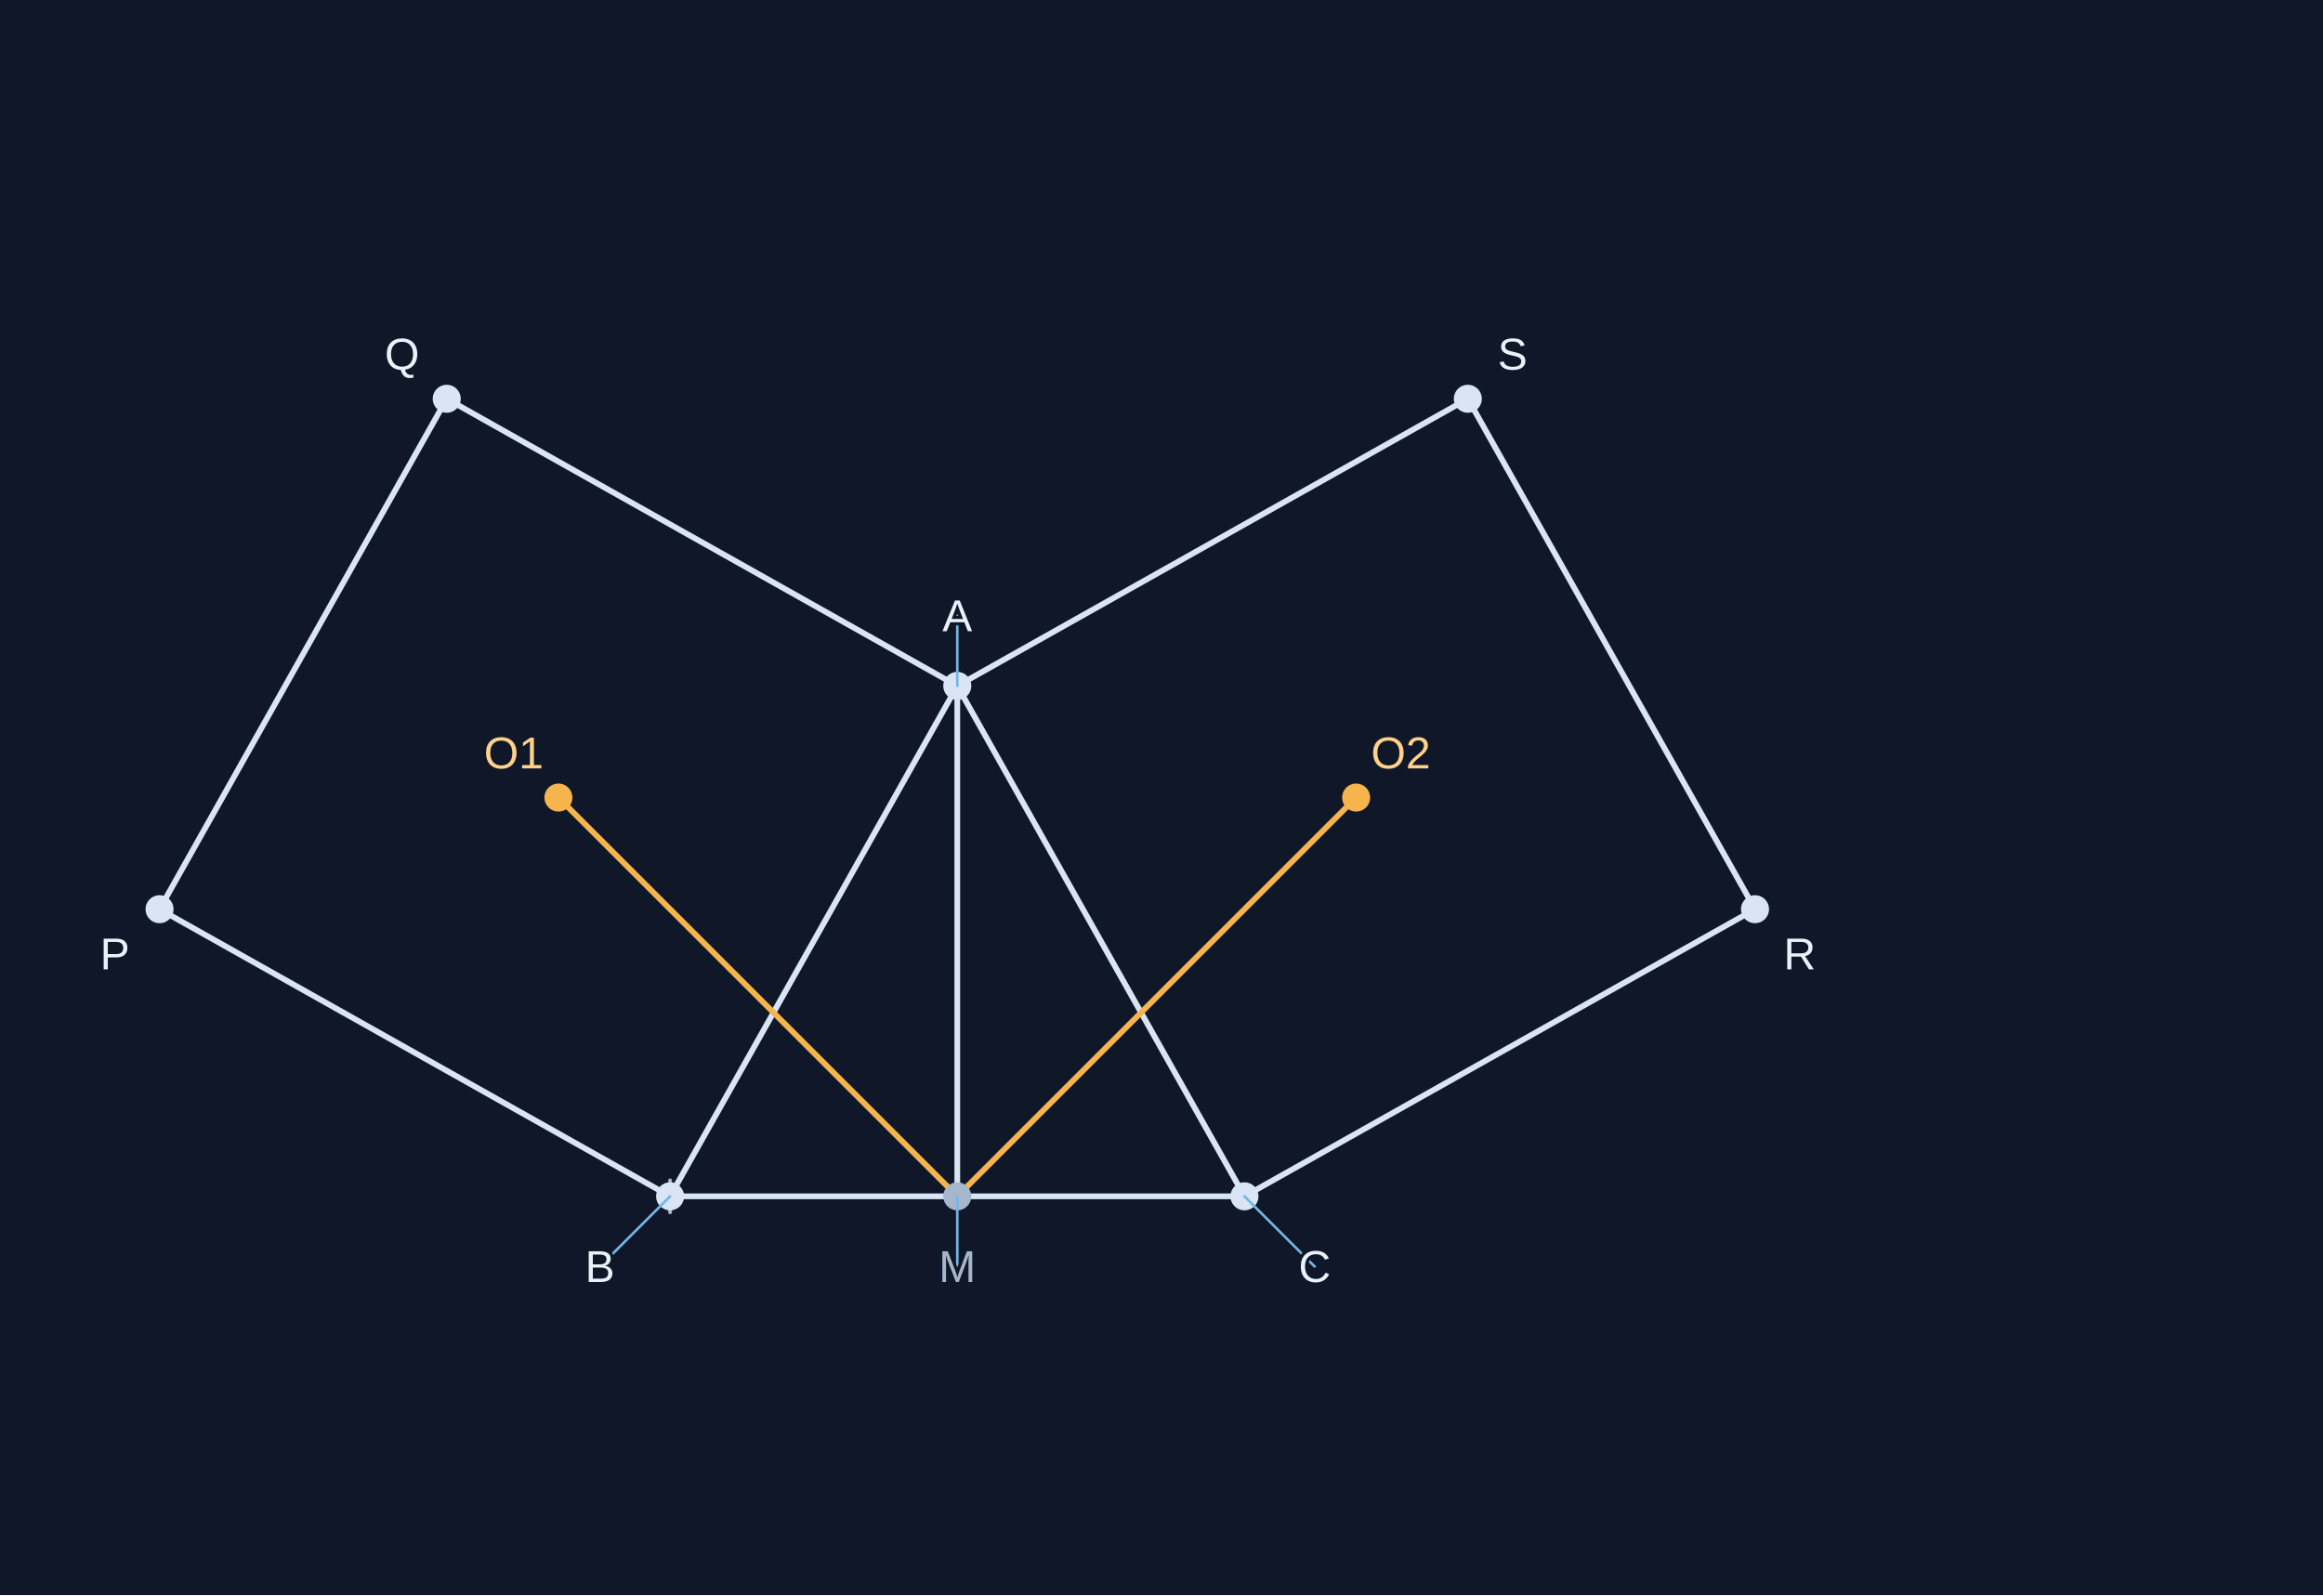
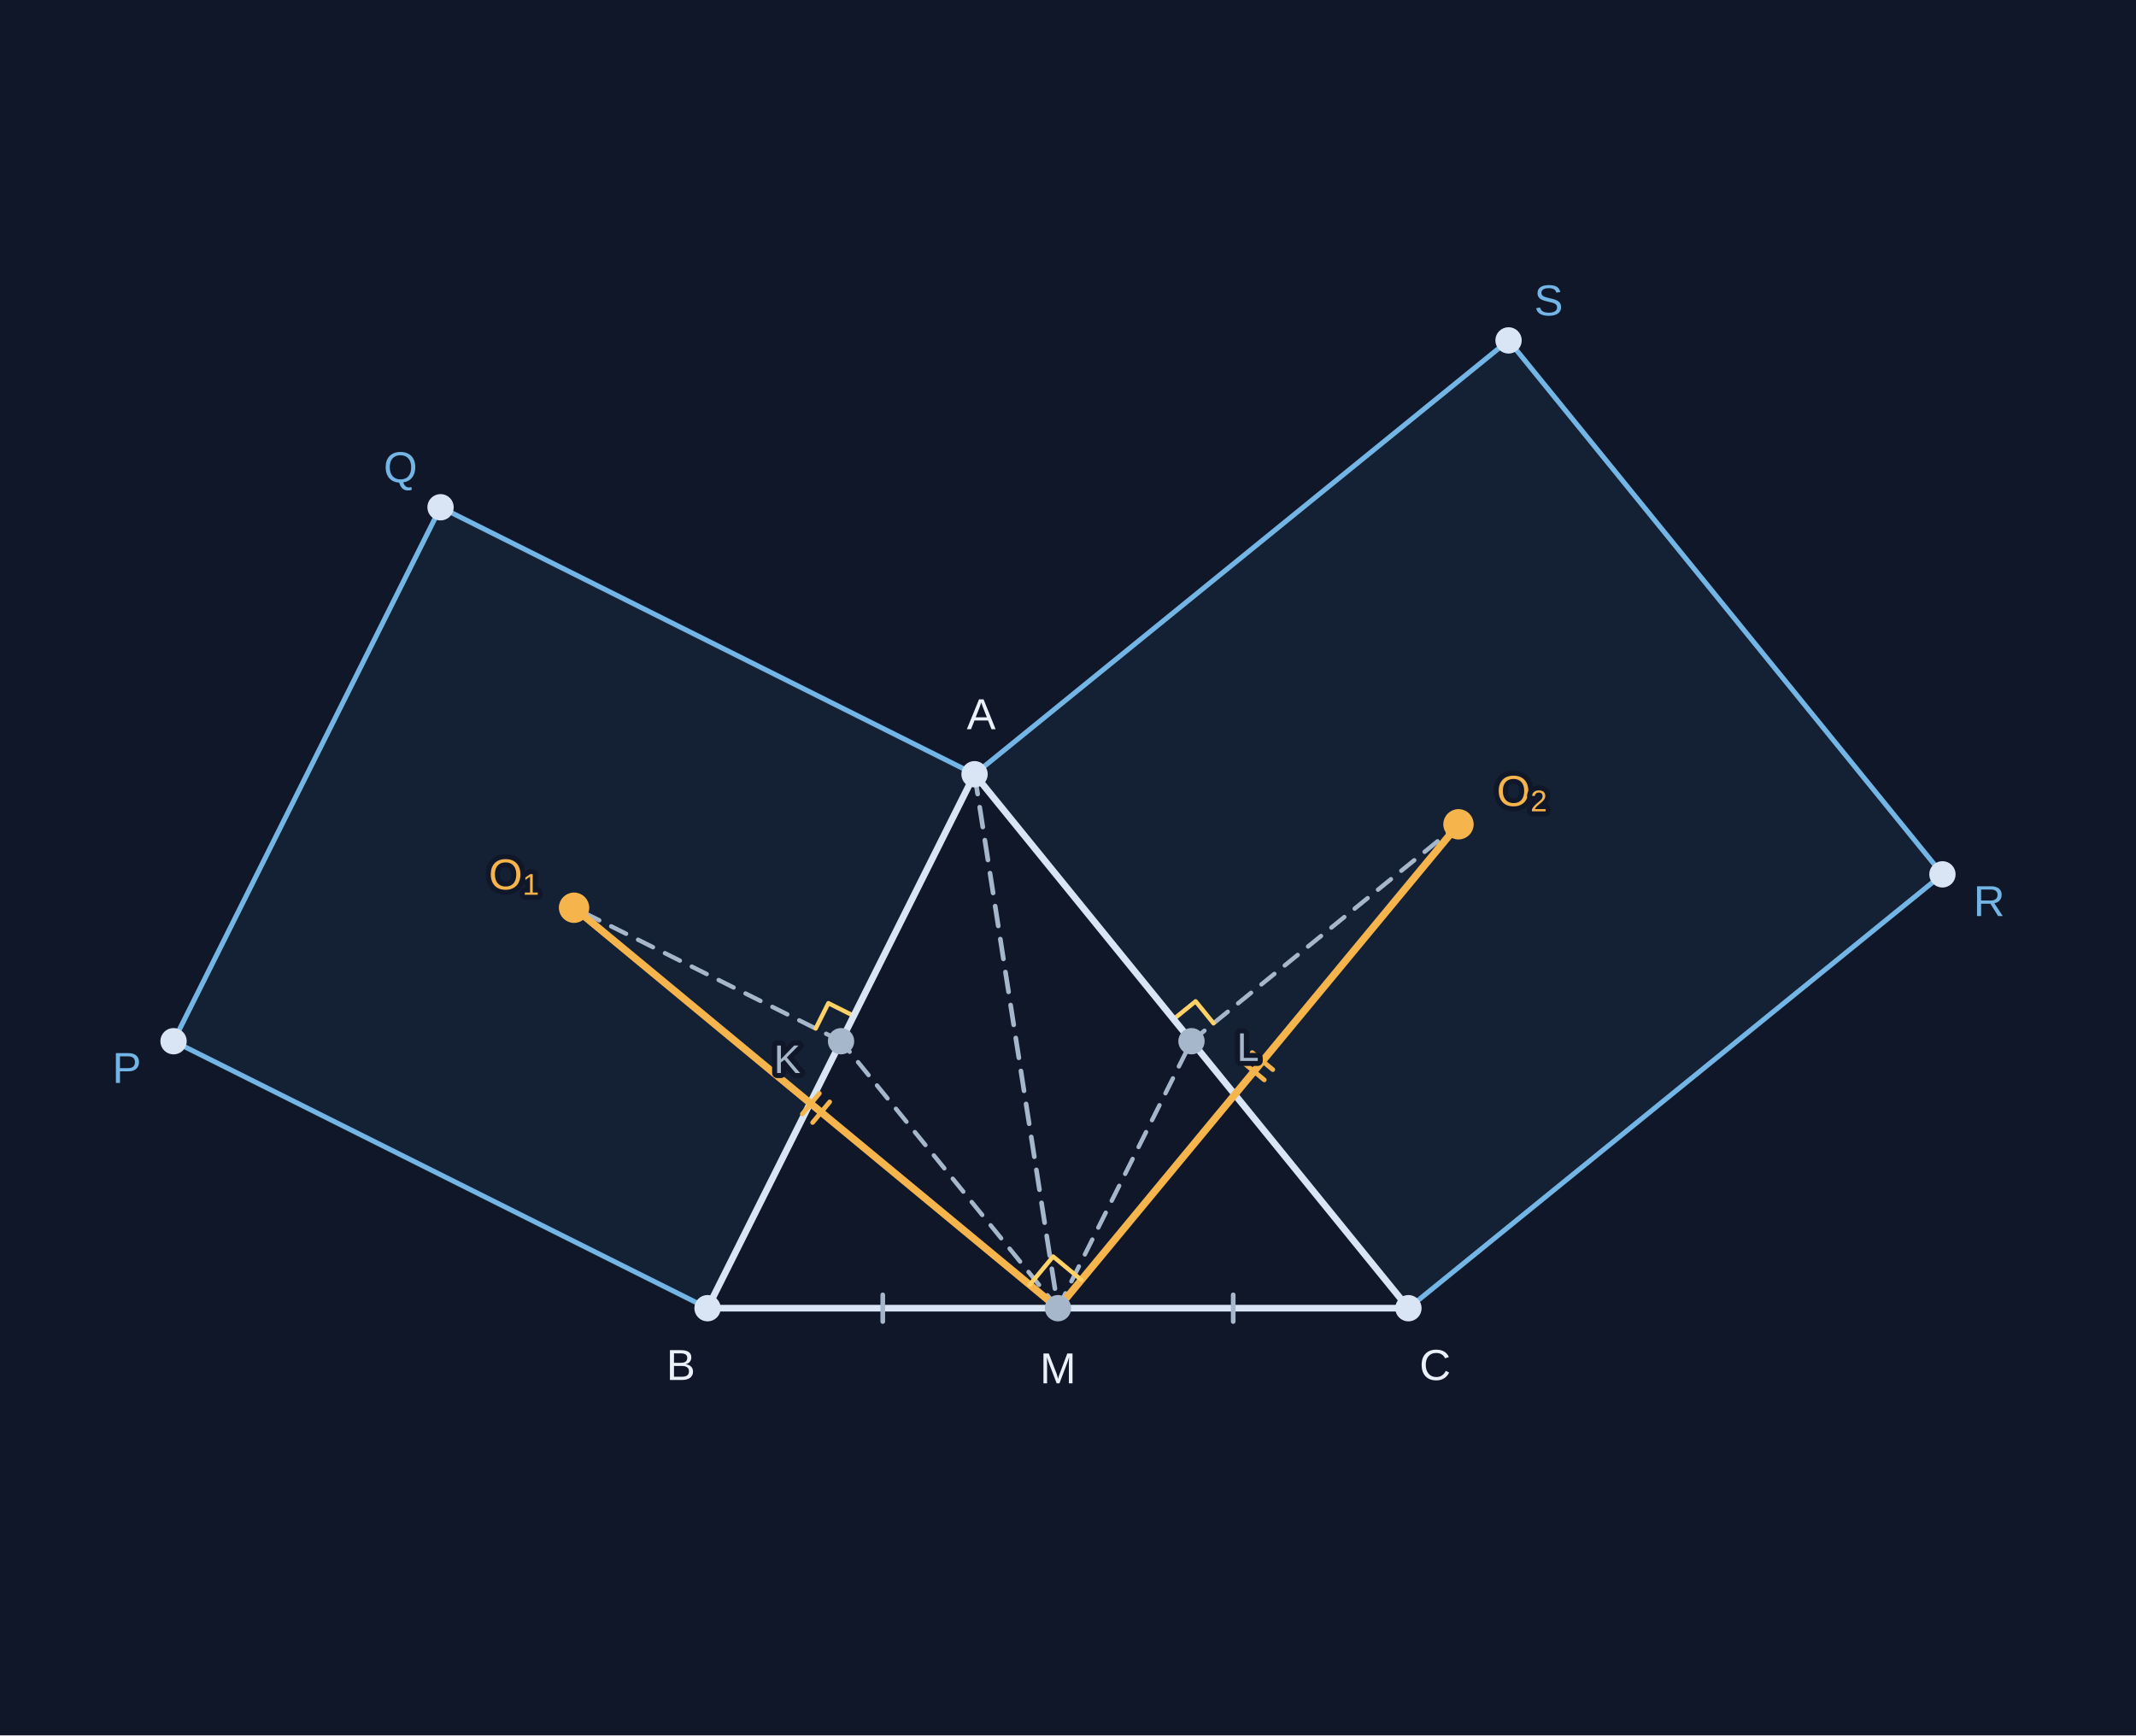
- <svg xmlns="http://www.w3.org/2000/svg" width="728" height="500" viewBox="0 0 728 500" style="background-color: #0F1729;">
-   <rect x="0" y="0" width="728" height="500" fill="#0F1729" />
-   <line x1="300.00" y1="215.00" x2="210.00" y2="375.00" stroke="#D9E5F5" stroke-width="1.8" stroke-linecap="round" />
-   <line x1="210.00" y1="375.00" x2="390.00" y2="375.00" stroke="#D9E5F5" stroke-width="1.8" stroke-linecap="round" />
-   <line x1="300.00" y1="215.00" x2="390.00" y2="375.00" stroke="#D9E5F5" stroke-width="1.8" stroke-linecap="round" />
-   <line x1="300.00" y1="215.00" x2="300.00" y2="375.00" stroke="#D9E5F5" stroke-width="1.8" stroke-linecap="round" />
-   <line x1="210.00" y1="375.00" x2="50.00" y2="285.00" stroke="#D9E5F5" stroke-width="1.8" stroke-linecap="round" />
-   <line x1="50.00" y1="285.00" x2="140.00" y2="125.00" stroke="#D9E5F5" stroke-width="1.8" stroke-linecap="round" />
-   <line x1="140.00" y1="125.00" x2="300.00" y2="215.00" stroke="#D9E5F5" stroke-width="1.8" stroke-linecap="round" />
-   <line x1="390.00" y1="375.00" x2="550.00" y2="285.00" stroke="#D9E5F5" stroke-width="1.8" stroke-linecap="round" />
-   <line x1="550.00" y1="285.00" x2="460.00" y2="125.00" stroke="#D9E5F5" stroke-width="1.8" stroke-linecap="round" />
-   <line x1="460.00" y1="125.00" x2="300.00" y2="215.00" stroke="#D9E5F5" stroke-width="1.8" stroke-linecap="round" />
-   <line x1="175.00" y1="250.00" x2="300.00" y2="375.00" stroke="#F6B44C" stroke-width="1.8" stroke-linecap="round" />
-   <line x1="300.00" y1="375.00" x2="425.00" y2="250.00" stroke="#F6B44C" stroke-width="1.8" stroke-linecap="round" />
-   <line x1="210.00" y1="380.00" x2="210.00" y2="370.00" stroke="#A6B7CC" stroke-width="1.2" stroke-linecap="round" class="midpoint-tick" />
-   <circle cx="300.00" cy="215.00" r="3.50" stroke="#D9E5F5" stroke-width="1.8" fill="#D9E5F5" />
-   <circle cx="210.00" cy="375.00" r="3.50" stroke="#D9E5F5" stroke-width="1.8" fill="#D9E5F5" />
-   <circle cx="390.00" cy="375.00" r="3.50" stroke="#D9E5F5" stroke-width="1.8" fill="#D9E5F5" />
-   <circle cx="300.00" cy="375.00" r="3.50" stroke="#A6B7CC" stroke-width="1.8" fill="#A6B7CC" />
-   <circle cx="50.00" cy="285.00" r="3.50" stroke="#D9E5F5" stroke-width="1.8" fill="#D9E5F5" />
-   <circle cx="140.00" cy="125.00" r="3.50" stroke="#D9E5F5" stroke-width="1.8" fill="#D9E5F5" />
-   <circle cx="175.00" cy="250.00" r="3.50" stroke="#F6B44C" stroke-width="1.8" fill="#F6B44C" />
-   <circle cx="550.00" cy="285.00" r="3.50" stroke="#D9E5F5" stroke-width="1.8" fill="#D9E5F5" />
-   <circle cx="460.00" cy="125.00" r="3.50" stroke="#D9E5F5" stroke-width="1.8" fill="#D9E5F5" />
-   <circle cx="425.00" cy="250.00" r="3.50" stroke="#F6B44C" stroke-width="1.8" fill="#F6B44C" />
-   <line x1="300.00" y1="215.00" x2="300.00" y2="193.00" stroke="#73B6E6" stroke-width="0.8" stroke-linecap="round" />
-   <text x="300.00" y="193.00" fill="#EAF1FA" font-family="Arial, Helvetica, sans-serif" font-size="14" text-anchor="middle" dominant-baseline="central" paint-order="stroke fill" stroke="#0F1729" stroke-width="2" stroke-linejoin="round">A</text>
-   <line x1="210.00" y1="375.00" x2="188.00" y2="397.00" stroke="#73B6E6" stroke-width="0.8" stroke-linecap="round" />
-   <text x="188.00" y="397.00" fill="#EAF1FA" font-family="Arial, Helvetica, sans-serif" font-size="14" text-anchor="middle" dominant-baseline="central" paint-order="stroke fill" stroke="#0F1729" stroke-width="2" stroke-linejoin="round">B</text>
-   <line x1="390.00" y1="375.00" x2="412.00" y2="397.00" stroke="#73B6E6" stroke-width="0.8" stroke-linecap="round" />
-   <text x="412.00" y="397.00" fill="#EAF1FA" font-family="Arial, Helvetica, sans-serif" font-size="14" text-anchor="middle" dominant-baseline="central" paint-order="stroke fill" stroke="#0F1729" stroke-width="2" stroke-linejoin="round">C</text>
-   <line x1="300.00" y1="375.00" x2="300.00" y2="397.00" stroke="#73B6E6" stroke-width="0.8" stroke-linecap="round" />
-   <text x="300.00" y="397.00" fill="#A6B7CC" font-family="Arial, Helvetica, sans-serif" font-size="14" text-anchor="middle" dominant-baseline="central" paint-order="stroke fill" stroke="#0F1729" stroke-width="2" stroke-linejoin="round">M</text>
-   <text x="36.00" y="299.00" fill="#EAF1FA" font-family="Arial, Helvetica, sans-serif" font-size="14" text-anchor="middle" dominant-baseline="central" paint-order="stroke fill" stroke="#0F1729" stroke-width="2" stroke-linejoin="round">P</text>
-   <text x="126.00" y="111.00" fill="#EAF1FA" font-family="Arial, Helvetica, sans-serif" font-size="14" text-anchor="middle" dominant-baseline="central" paint-order="stroke fill" stroke="#0F1729" stroke-width="2" stroke-linejoin="round">Q</text>
-   <text x="161.00" y="236.00" fill="#FFD28A" font-family="Arial, Helvetica, sans-serif" font-size="14" text-anchor="middle" dominant-baseline="central" paint-order="stroke fill" stroke="#0F1729" stroke-width="2" stroke-linejoin="round">O1</text>
-   <text x="564.00" y="299.00" fill="#EAF1FA" font-family="Arial, Helvetica, sans-serif" font-size="14" text-anchor="middle" dominant-baseline="central" paint-order="stroke fill" stroke="#0F1729" stroke-width="2" stroke-linejoin="round">R</text>
-   <text x="474.00" y="111.00" fill="#EAF1FA" font-family="Arial, Helvetica, sans-serif" font-size="14" text-anchor="middle" dominant-baseline="central" paint-order="stroke fill" stroke="#0F1729" stroke-width="2" stroke-linejoin="round">S</text>
-   <text x="439.00" y="236.00" fill="#FFD28A" font-family="Arial, Helvetica, sans-serif" font-size="14" text-anchor="middle" dominant-baseline="central" paint-order="stroke fill" stroke="#0F1729" stroke-width="2" stroke-linejoin="round">O2</text>
+ <svg xmlns="http://www.w3.org/2000/svg" width="640" height="520" viewBox="0 0 640 520" style="background-color: #0F1729;">
+   <rect x="0" y="0" width="640" height="520" fill="#0F1729" />
+   <polygon points="292.00,232.00 212.00,392.00 52.00,312.00 132.00,152.00" fill="#73B6E6" fill-opacity="0.06" stroke="#73B6E6" stroke-width="1.5" stroke-linejoin="round" stroke-linecap="round" />
+   <polygon points="292.00,232.00 422.00,392.00 582.00,262.00 452.00,102.00" fill="#73B6E6" fill-opacity="0.06" stroke="#73B6E6" stroke-width="1.5" stroke-linejoin="round" stroke-linecap="round" />
+   <line x1="317.00" y1="392.00" x2="252.00" y2="312.00" stroke="#A6B7CC" stroke-width="1.3" stroke-linecap="round" stroke-dasharray="5,4" />
+   <line x1="317.00" y1="392.00" x2="357.00" y2="312.00" stroke="#A6B7CC" stroke-width="1.3" stroke-linecap="round" stroke-dasharray="5,4" />
+   <line x1="252.00" y1="312.00" x2="172.00" y2="272.00" stroke="#A6B7CC" stroke-width="1.3" stroke-linecap="round" stroke-dasharray="5,4" />
+   <line x1="357.00" y1="312.00" x2="437.00" y2="247.00" stroke="#A6B7CC" stroke-width="1.3" stroke-linecap="round" stroke-dasharray="5,4" />
+   <polyline points="244.40,308.20 248.20,300.60 255.80,304.40" fill="none" stroke="#FFD166" stroke-width="1.3" stroke-linejoin="round" stroke-linecap="round" />
+   <polyline points="363.60,306.64 358.24,300.04 351.64,305.40" fill="none" stroke="#FFD166" stroke-width="1.3" stroke-linejoin="round" stroke-linecap="round" />
+   <line x1="292.00" y1="232.00" x2="317.00" y2="392.00" stroke="#A6B7CC" stroke-width="1.4" stroke-linecap="round" stroke-dasharray="6,4" />
+   <polygon points="292.00,232.00 212.00,392.00 422.00,392.00" fill="none" stroke="#D9E5F5" stroke-width="2.0" stroke-linejoin="round" stroke-linecap="round" />
+   <line x1="264.50" y1="388.00" x2="264.50" y2="396.00" stroke="#A6B7CC" stroke-width="1.4" stroke-linecap="round" />
+   <line x1="369.50" y1="388.00" x2="369.50" y2="396.00" stroke="#A6B7CC" stroke-width="1.4" stroke-linecap="round" />
+   <line x1="172.00" y1="272.00" x2="317.00" y2="392.00" stroke="#F6B44C" stroke-width="2.2" stroke-linecap="round" />
+   <line x1="317.00" y1="392.00" x2="437.00" y2="247.00" stroke="#F6B44C" stroke-width="2.2" stroke-linecap="round" />
+   <polyline points="308.53,384.99 315.54,376.51 324.01,383.53" fill="none" stroke="#FFD166" stroke-width="1.3" stroke-linejoin="round" stroke-linecap="round" />
+   <line x1="245.51" y1="327.64" x2="240.41" y2="333.81" stroke="#F6B44C" stroke-width="1.4" stroke-linecap="round" />
+   <line x1="248.59" y1="330.19" x2="243.49" y2="336.36" stroke="#F6B44C" stroke-width="1.4" stroke-linecap="round" />
+   <line x1="372.64" y1="318.49" x2="378.81" y2="323.59" stroke="#F6B44C" stroke-width="1.4" stroke-linecap="round" />
+   <line x1="375.19" y1="315.41" x2="381.36" y2="320.51" stroke="#F6B44C" stroke-width="1.4" stroke-linecap="round" />
+   <circle cx="292.00" cy="232.00" r="3.20" fill="#D9E5F5" stroke="#D9E5F5" stroke-width="1.5" />
+   <circle cx="212.00" cy="392.00" r="3.20" fill="#D9E5F5" stroke="#D9E5F5" stroke-width="1.5" />
+   <circle cx="422.00" cy="392.00" r="3.20" fill="#D9E5F5" stroke="#D9E5F5" stroke-width="1.5" />
+   <circle cx="52.00" cy="312.00" r="3.20" fill="#D9E5F5" stroke="#D9E5F5" stroke-width="1.5" />
+   <circle cx="132.00" cy="152.00" r="3.20" fill="#D9E5F5" stroke="#D9E5F5" stroke-width="1.5" />
+   <circle cx="582.00" cy="262.00" r="3.20" fill="#D9E5F5" stroke="#D9E5F5" stroke-width="1.5" />
+   <circle cx="452.00" cy="102.00" r="3.20" fill="#D9E5F5" stroke="#D9E5F5" stroke-width="1.5" />
+   <circle cx="317.00" cy="392.00" r="3.20" fill="#A6B7CC" stroke="#A6B7CC" stroke-width="1.5" />
+   <circle cx="252.00" cy="312.00" r="3.20" fill="#A6B7CC" stroke="#A6B7CC" stroke-width="1.5" />
+   <circle cx="357.00" cy="312.00" r="3.20" fill="#A6B7CC" stroke="#A6B7CC" stroke-width="1.5" />
+   <circle cx="172.00" cy="272.00" r="3.80" fill="#F6B44C" stroke="#F6B44C" stroke-width="1.5" />
+   <circle cx="437.00" cy="247.00" r="3.80" fill="#F6B44C" stroke="#F6B44C" stroke-width="1.5" />
+   <text x="235.87" y="317.38" fill="#A6B7CC" font-family="Arial, Helvetica, sans-serif" font-size="12" text-anchor="middle" dominant-baseline="central" paint-order="stroke fill" stroke="#0F1729" stroke-width="3" stroke-linejoin="round">K</text>
+   <text x="373.91" y="313.75" fill="#A6B7CC" font-family="Arial, Helvetica, sans-serif" font-size="12" text-anchor="middle" dominant-baseline="central" paint-order="stroke fill" stroke="#0F1729" stroke-width="3" stroke-linejoin="round">L</text>
+   <text x="294.00" y="214.00" fill="#EAF1FA" font-family="Arial, Helvetica, sans-serif" font-size="13" text-anchor="middle" dominant-baseline="central" paint-order="stroke fill" stroke="#0F1729" stroke-width="3" stroke-linejoin="round">A</text>
+   <text x="204.00" y="409.00" fill="#EAF1FA" font-family="Arial, Helvetica, sans-serif" font-size="13" text-anchor="middle" dominant-baseline="central" paint-order="stroke fill" stroke="#0F1729" stroke-width="3" stroke-linejoin="round">B</text>
+   <text x="430.00" y="409.00" fill="#EAF1FA" font-family="Arial, Helvetica, sans-serif" font-size="13" text-anchor="middle" dominant-baseline="central" paint-order="stroke fill" stroke="#0F1729" stroke-width="3" stroke-linejoin="round">C</text>
+   <text x="317.00" y="410.00" fill="#EAF1FA" font-family="Arial, Helvetica, sans-serif" font-size="13" text-anchor="middle" dominant-baseline="central" paint-order="stroke fill" stroke="#0F1729" stroke-width="3" stroke-linejoin="round">M</text>
+   <text x="38.00" y="320.00" fill="#73B6E6" font-family="Arial, Helvetica, sans-serif" font-size="13" text-anchor="middle" dominant-baseline="central" paint-order="stroke fill" stroke="#0F1729" stroke-width="3" stroke-linejoin="round">P</text>
+   <text x="120.00" y="140.00" fill="#73B6E6" font-family="Arial, Helvetica, sans-serif" font-size="13" text-anchor="middle" dominant-baseline="central" paint-order="stroke fill" stroke="#0F1729" stroke-width="3" stroke-linejoin="round">Q</text>
+   <text x="596.00" y="270.00" fill="#73B6E6" font-family="Arial, Helvetica, sans-serif" font-size="13" text-anchor="middle" dominant-baseline="central" paint-order="stroke fill" stroke="#0F1729" stroke-width="3" stroke-linejoin="round">R</text>
+   <text x="464.00" y="90.00" fill="#73B6E6" font-family="Arial, Helvetica, sans-serif" font-size="13" text-anchor="middle" dominant-baseline="central" paint-order="stroke fill" stroke="#0F1729" stroke-width="3" stroke-linejoin="round">S</text>
+   <text x="154.00" y="262.00" fill="#F6B44C" font-family="Arial, Helvetica, sans-serif" font-size="13" text-anchor="middle" dominant-baseline="central" paint-order="stroke fill" stroke="#0F1729" stroke-width="3" stroke-linejoin="round">O<tspan dy="3" font-size="9">1</tspan>
+   </text>
+   <text x="456.00" y="237.00" fill="#F6B44C" font-family="Arial, Helvetica, sans-serif" font-size="13" text-anchor="middle" dominant-baseline="central" paint-order="stroke fill" stroke="#0F1729" stroke-width="3" stroke-linejoin="round">O<tspan dy="3" font-size="9">2</tspan>
+   </text>
</svg>
